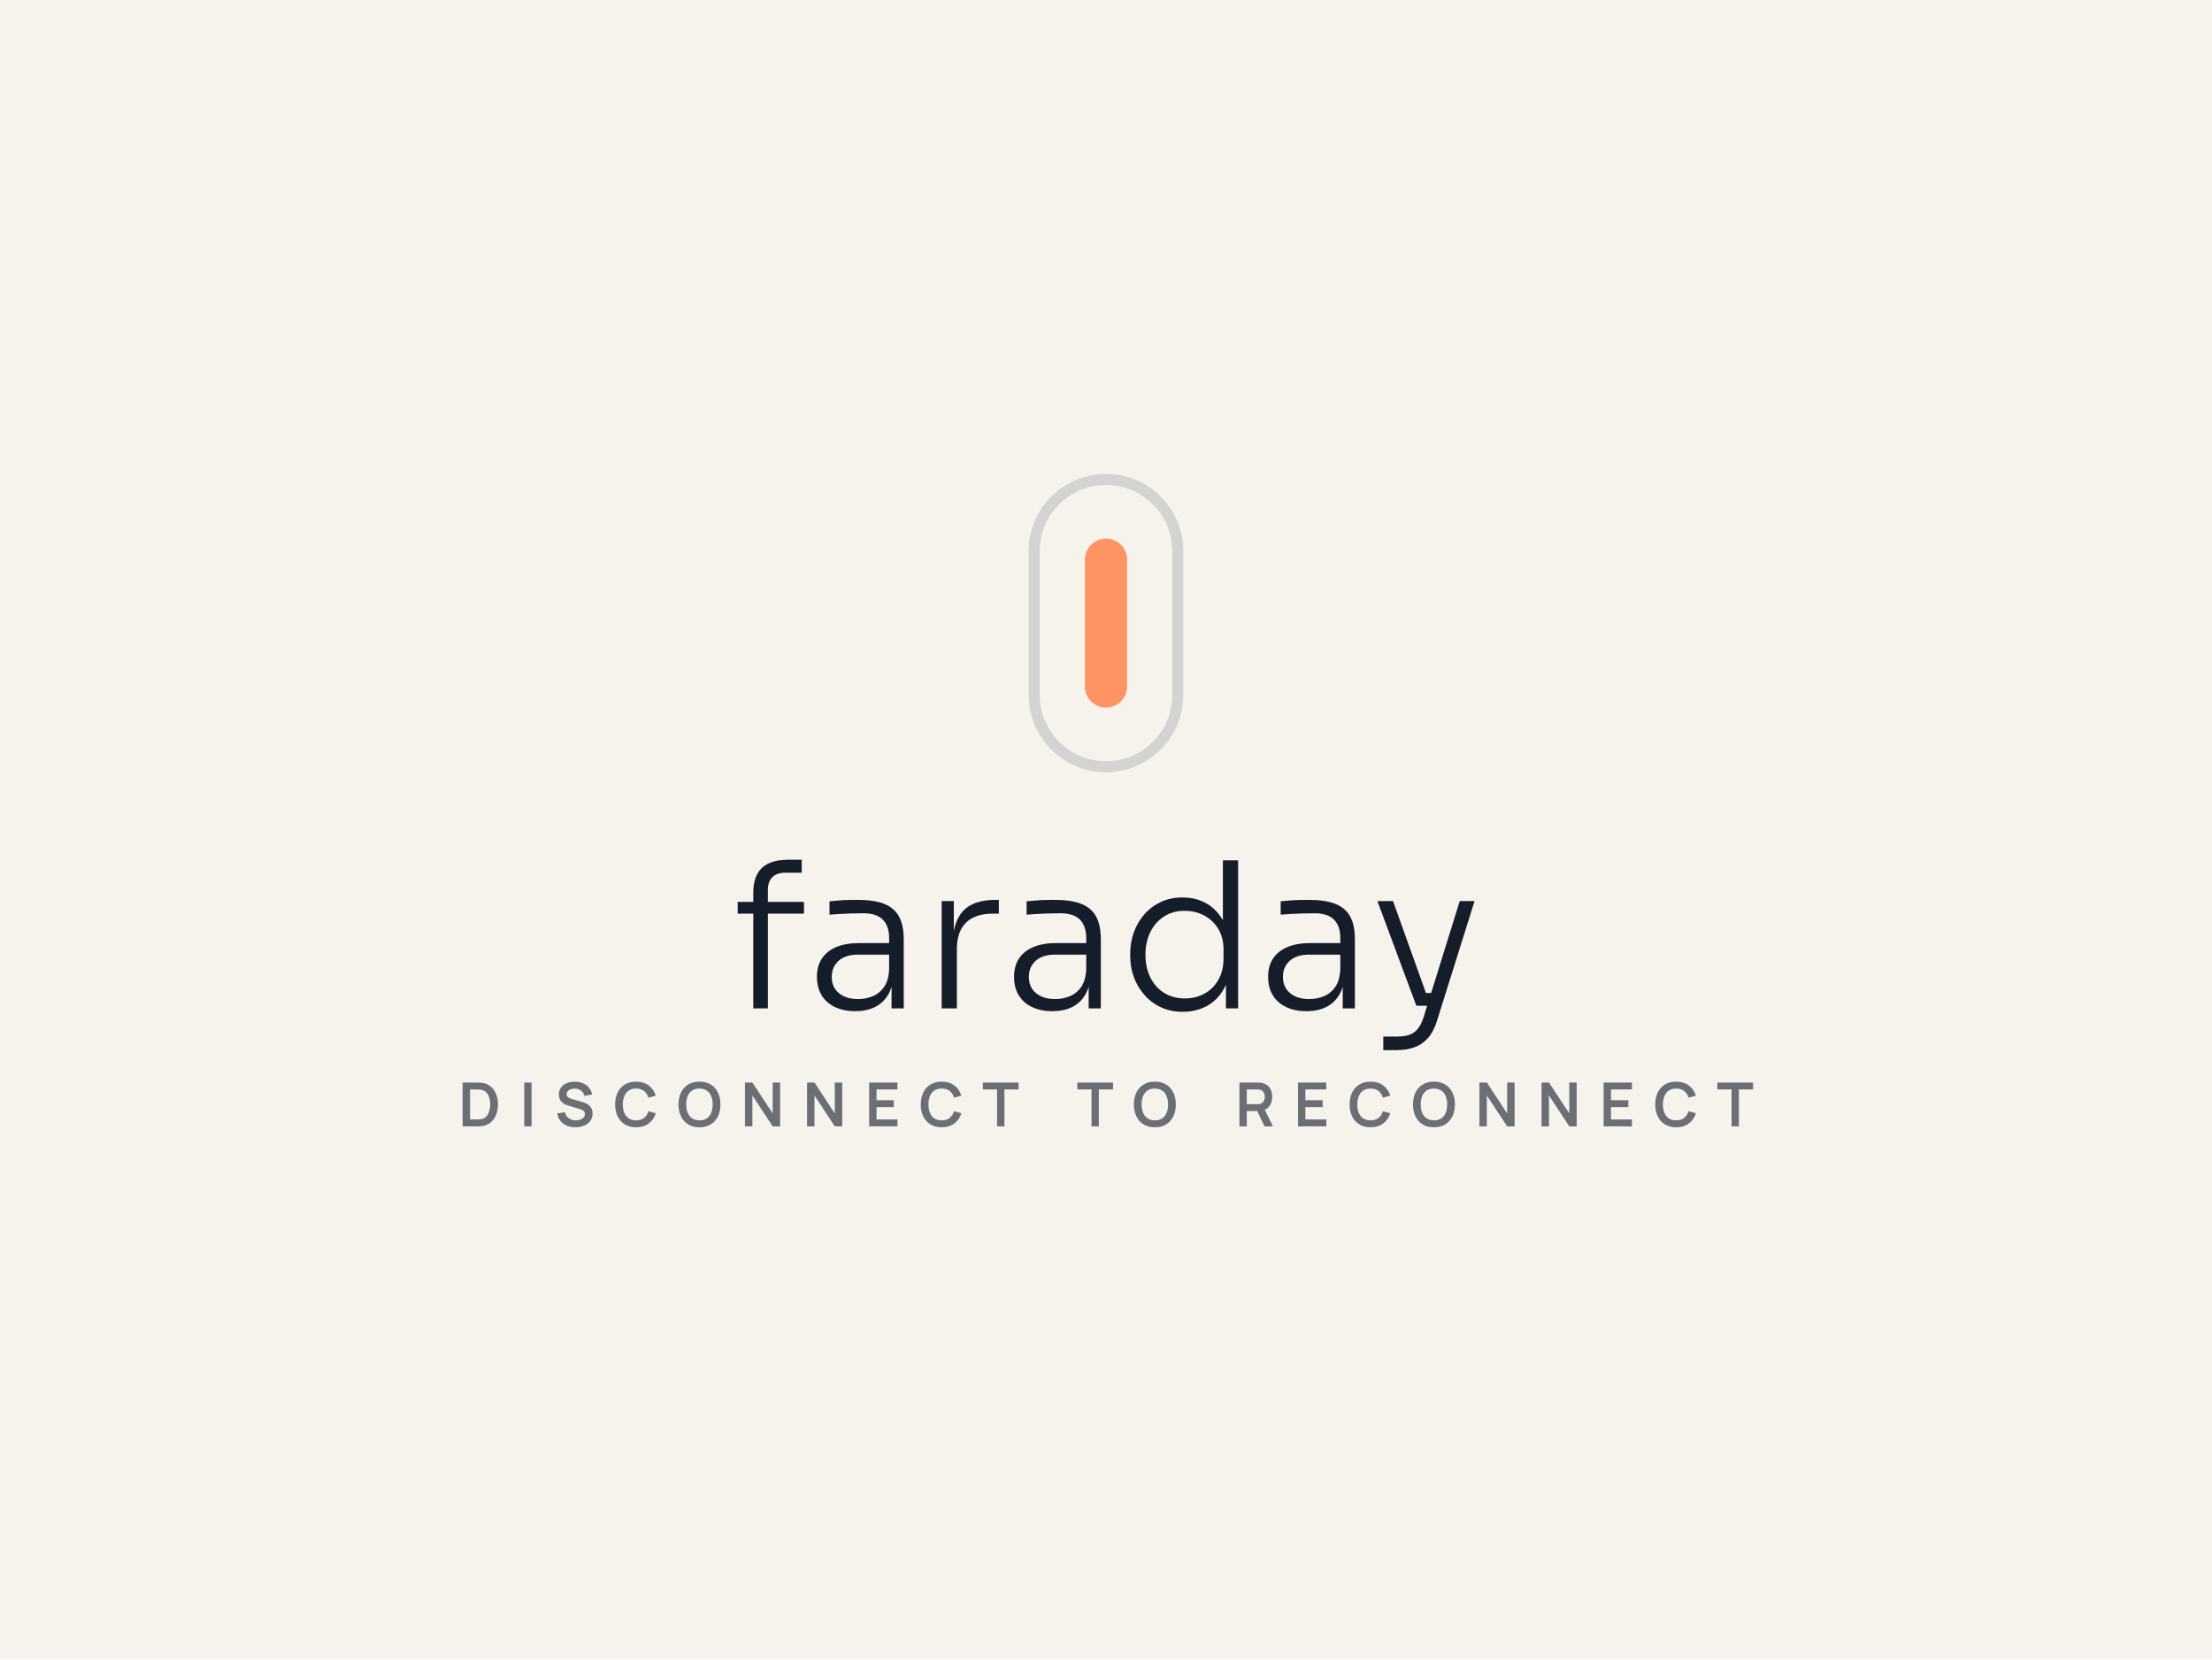
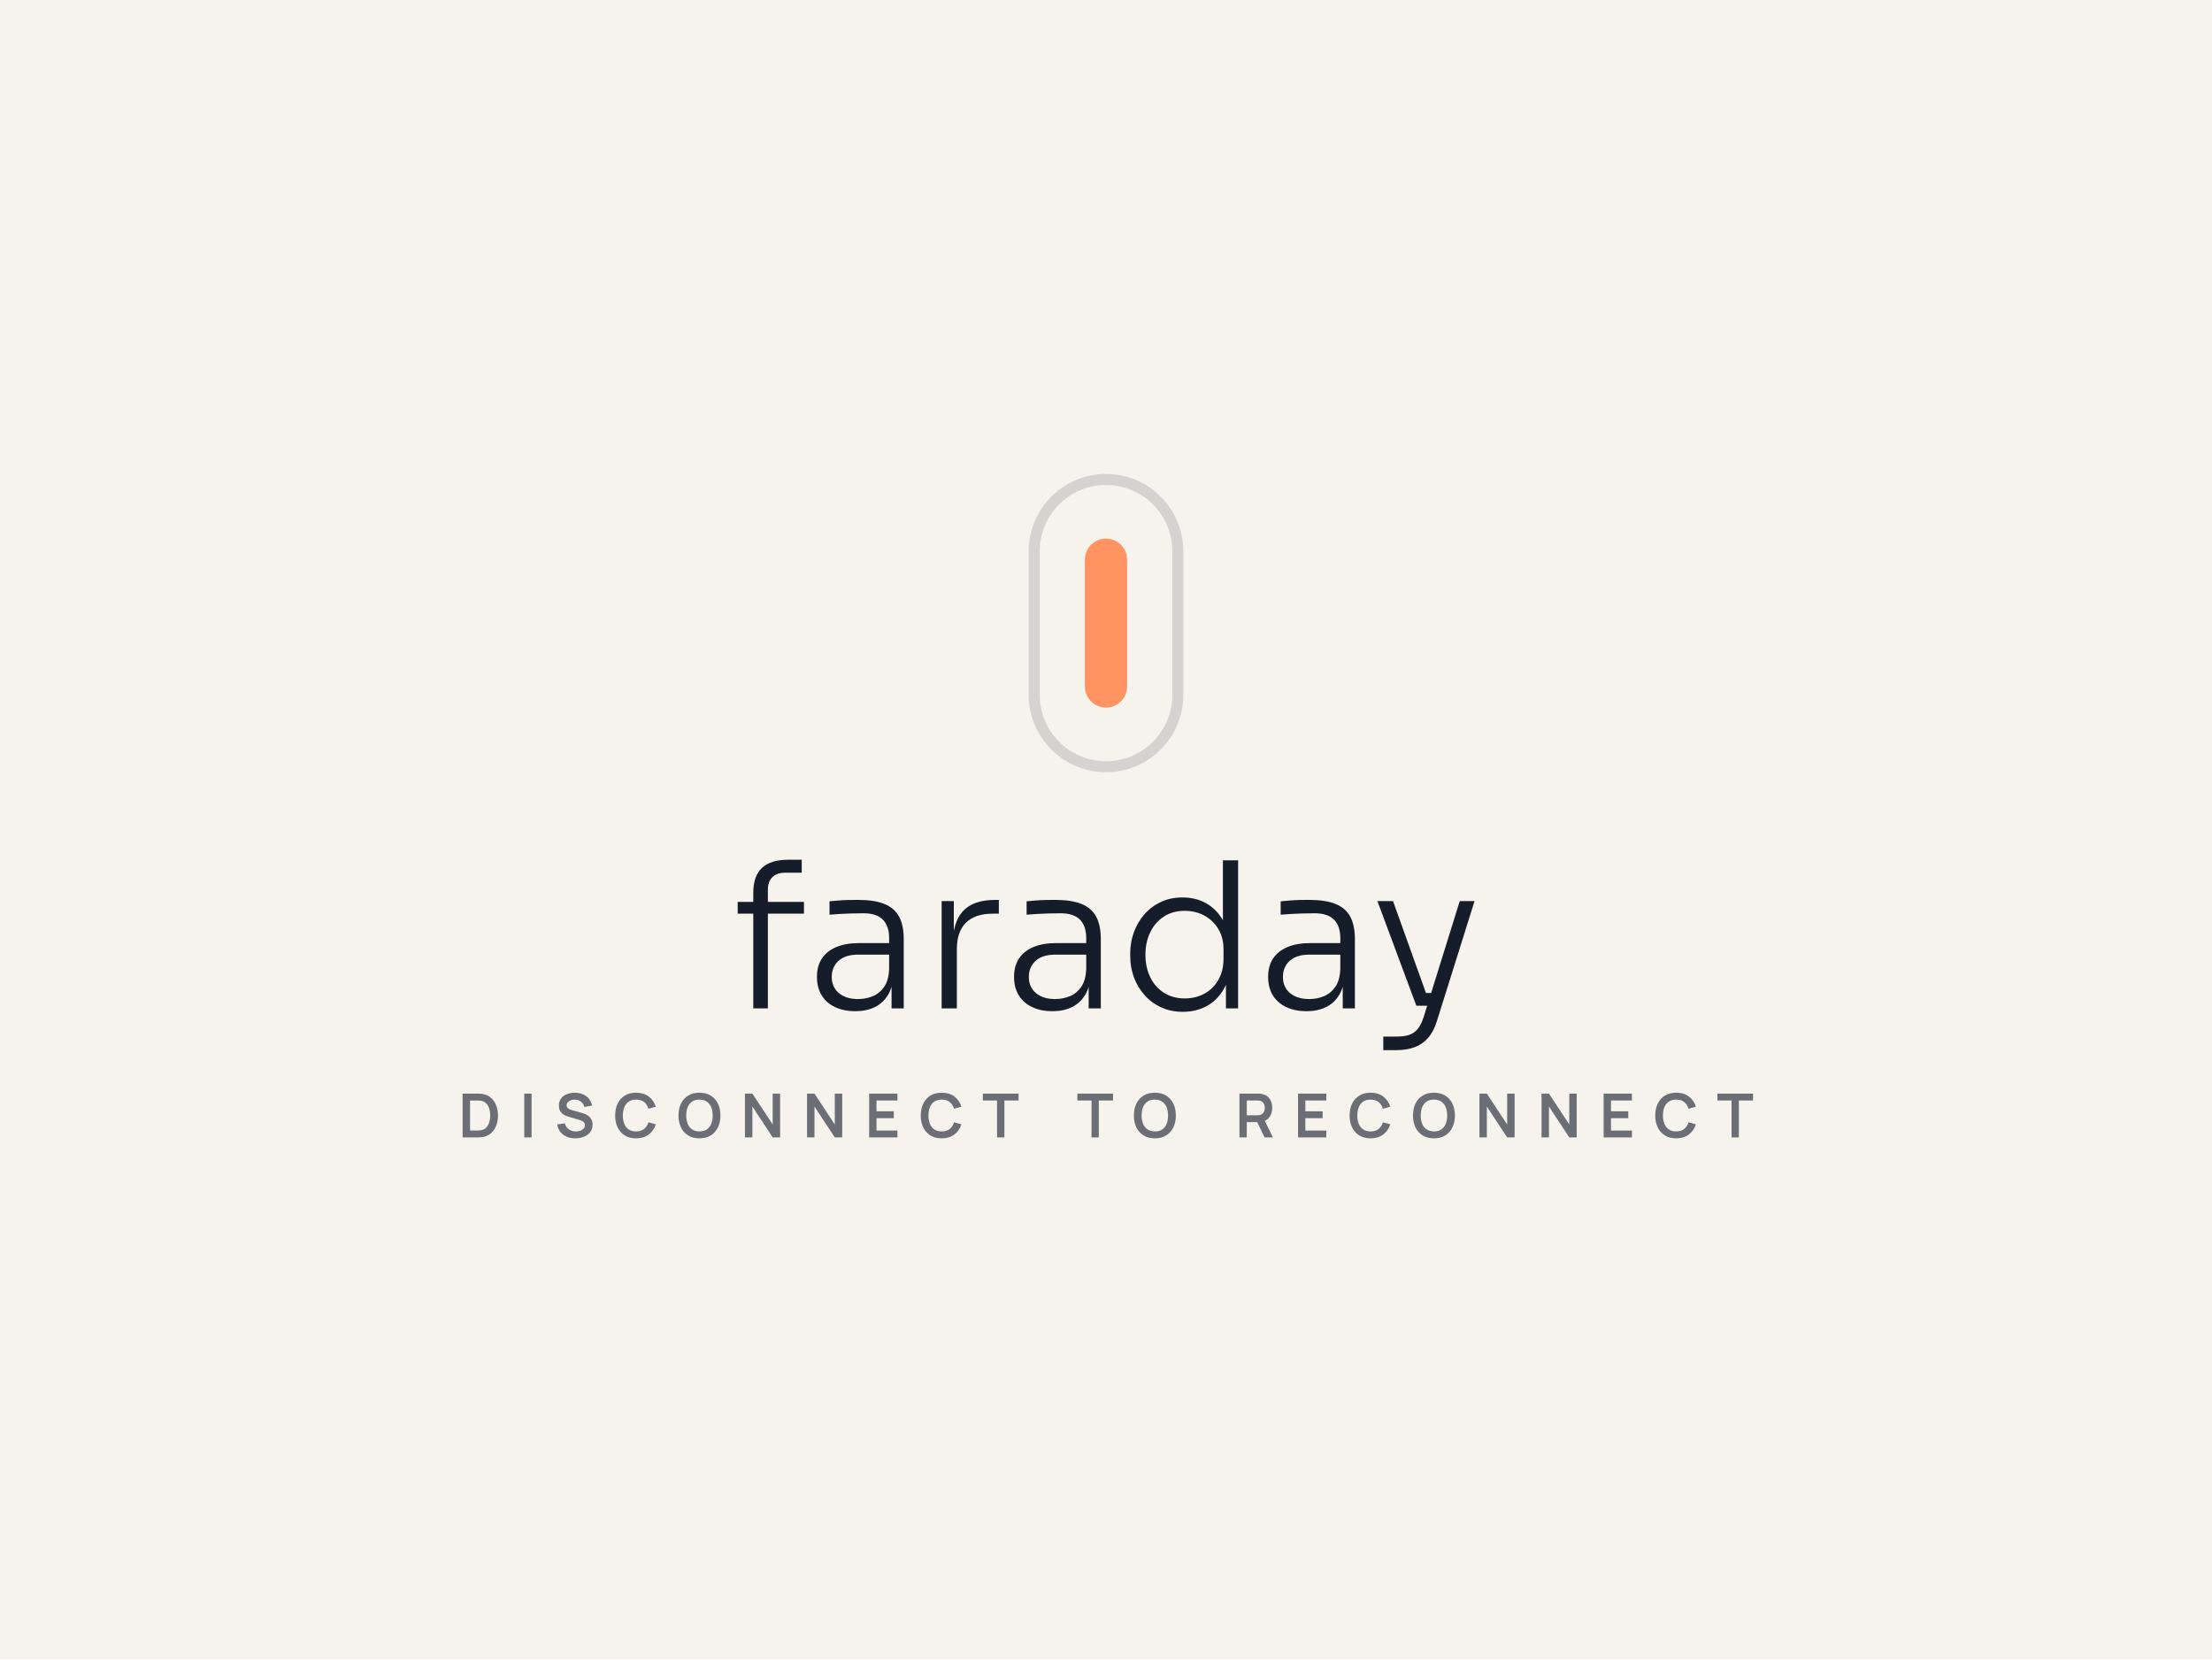
<svg xmlns="http://www.w3.org/2000/svg" width="1200" height="900" viewBox="0 0 1200 900" fill="none">
  <rect width="1200" height="900" fill="#F6F3EC" />
  <g transform="translate(490 228) scale(2.291667)">
    <rect width="96" height="96" rx="26" fill="#F6F3EC" />
    <rect x="31" y="14" width="34" height="68" rx="17" stroke="rgba(21,29,42,.15)" stroke-width="2.6" />
    <rect x="43" y="28" width="10" height="40" rx="5" fill="#FF9361" />
  </g>
  <path d="M416.57 547L408.65 547L408.65 484.30Q408.65 475.17 413.38 470.77Q418.12 466.37 427.57 466.37L427.57 466.37L434.94 466.37L434.94 473.41L426.03 473.41Q421.41 473.41 419.00 475.83Q416.57 478.25 416.57 482.65L416.57 482.65L416.57 547ZM436.15 495.63L400.19 495.63L400.19 489.25L436.15 489.25L436.15 495.63Z" fill="#151D2A" opacity="1" />
  <path d="M490.27 547L483.67 547L483.67 529.51L482.35 529.51L482.35 508.83Q482.35 502.34 478.94 498.88Q475.53 495.41 468.38 495.41L468.38 495.41Q465.08 495.41 461.73 495.52Q458.38 495.63 455.35 495.80Q452.32 495.96 450.01 496.18L450.01 496.18L450.01 488.92Q452.44 488.70 454.96 488.48Q457.50 488.26 460.19 488.20Q462.88 488.15 465.41 488.15L465.41 488.15Q474.32 488.15 479.77 490.35Q485.21 492.55 487.75 497.23Q490.27 501.90 490.27 509.60L490.27 509.60L490.27 547ZM463.98 548.54L463.98 548.54Q457.82 548.54 453.09 546.34Q448.36 544.14 445.78 539.96Q443.19 535.78 443.19 529.84L443.19 529.84Q443.19 524.01 445.89 519.94Q448.58 515.87 453.70 513.73Q458.81 511.58 466.07 511.58L466.07 511.58L483.13 511.58L483.13 517.85L465.52 517.85Q458.59 517.85 454.91 521.21Q451.22 524.56 451.22 529.95L451.22 529.95Q451.22 535.45 455.07 538.70Q458.92 541.94 465.52 541.94L465.52 541.94Q469.59 541.94 473.33 540.46Q477.07 538.97 479.60 535.39Q482.13 531.82 482.35 525.55L482.35 525.55L484.77 528.96Q484.33 535.45 481.69 539.79Q479.05 544.14 474.54 546.34Q470.03 548.54 463.98 548.54Z" fill="#151D2A" opacity="1" />
  <path d="M519.09 547L510.84 547L510.84 488.81L517.44 488.81L517.44 513.12L516.78 513.12Q516.78 500.36 522.39 494.25Q528.00 488.15 540.00 488.15L540.00 488.15L541.87 488.15L541.87 495.63L538.45 495.63Q529.00 495.63 524.04 500.52Q519.09 505.42 519.09 514.88L519.09 514.88L519.09 547Z" fill="#151D2A" opacity="1" />
  <path d="M597.19 547L590.60 547L590.60 529.51L589.27 529.51L589.27 508.83Q589.27 502.34 585.87 498.88Q582.46 495.41 575.30 495.41L575.30 495.41Q572.00 495.41 568.65 495.52Q565.29 495.63 562.27 495.80Q559.25 495.96 556.93 496.18L556.93 496.18L556.93 488.92Q559.36 488.70 561.88 488.48Q564.41 488.26 567.11 488.20Q569.80 488.15 572.34 488.15L572.34 488.15Q581.25 488.15 586.69 490.35Q592.13 492.55 594.66 497.23Q597.19 501.90 597.19 509.60L597.19 509.60L597.19 547ZM570.90 548.54L570.90 548.54Q564.75 548.54 560.01 546.34Q555.28 544.14 552.70 539.96Q550.12 535.78 550.12 529.84L550.12 529.84Q550.12 524.01 552.81 519.94Q555.50 515.87 560.62 513.73Q565.74 511.58 573.00 511.58L573.00 511.58L590.04 511.58L590.04 517.85L572.45 517.85Q565.51 517.85 561.83 521.21Q558.14 524.56 558.14 529.95L558.14 529.95Q558.14 535.45 562.00 538.70Q565.85 541.94 572.45 541.94L572.45 541.94Q576.51 541.94 580.25 540.46Q584.00 538.97 586.52 535.39Q589.05 531.82 589.27 525.55L589.27 525.55L591.69 528.96Q591.25 535.45 588.62 539.79Q585.98 544.14 581.47 546.34Q576.96 548.54 570.90 548.54Z" fill="#151D2A" opacity="1" />
  <path d="M641.63 548.87L641.63 548.87Q635.25 548.87 630.03 546.50Q624.81 544.14 621.01 539.90Q617.22 535.67 615.18 530.23Q613.14 524.78 613.14 518.62L613.14 518.62L613.14 517.08Q613.14 511.14 615.13 505.69Q617.11 500.25 620.79 496.01Q624.48 491.78 629.70 489.31Q634.93 486.83 641.42 486.83L641.42 486.83Q648.79 486.83 654.39 490.02Q660.00 493.21 663.42 499.20Q666.83 505.20 667.05 513.89L667.05 513.89L663.42 507.07L663.42 466.70L671.67 466.70L671.67 547L665.07 547L665.07 521.15L667.71 521.15Q667.49 530.28 663.91 536.50Q660.34 542.71 654.56 545.79Q648.79 548.87 641.63 548.87ZM642.74 541.61L642.74 541.61Q648.68 541.61 653.46 538.97Q658.25 536.33 661.00 531.43Q663.75 526.54 663.75 520.16L663.75 520.16L663.75 514.88Q663.75 508.72 661.00 504.05Q658.25 499.37 653.46 496.73Q648.68 494.09 642.63 494.09L642.63 494.09Q636.13 494.09 631.35 497.23Q626.57 500.36 623.98 505.75Q621.39 511.14 621.39 517.85L621.39 517.85Q621.39 524.78 624.04 530.17Q626.68 535.56 631.51 538.59Q636.36 541.61 642.74 541.61Z" fill="#151D2A" opacity="1" />
  <path d="M735.03 547L728.43 547L728.43 529.51L727.11 529.51L727.11 508.83Q727.11 502.34 723.70 498.88Q720.29 495.41 713.13 495.41L713.13 495.41Q709.84 495.41 706.48 495.52Q703.13 495.63 700.10 495.80Q697.08 495.96 694.76 496.18L694.76 496.18L694.76 488.92Q697.19 488.70 699.72 488.48Q702.25 488.26 704.94 488.20Q707.63 488.15 710.17 488.15L710.17 488.15Q719.08 488.15 724.52 490.35Q729.97 492.55 732.50 497.23Q735.03 501.90 735.03 509.60L735.03 509.60L735.03 547ZM708.74 548.54L708.74 548.54Q702.58 548.54 697.85 546.34Q693.12 544.14 690.53 539.96Q687.95 535.78 687.95 529.84L687.95 529.84Q687.95 524.01 690.64 519.94Q693.34 515.87 698.45 513.73Q703.57 511.58 710.83 511.58L710.83 511.58L727.88 511.58L727.88 517.85L710.28 517.85Q703.35 517.85 699.66 521.21Q695.98 524.56 695.98 529.95L695.98 529.95Q695.98 535.45 699.83 538.70Q703.68 541.94 710.28 541.94L710.28 541.94Q714.35 541.94 718.09 540.46Q721.83 538.97 724.36 535.39Q726.88 531.82 727.11 525.55L727.11 525.55L729.53 528.96Q729.09 535.45 726.45 539.79Q723.81 544.14 719.30 546.34Q714.79 548.54 708.74 548.54Z" fill="#151D2A" opacity="1" />
  <path d="M757.47 569.66L750.43 569.66L750.43 562.29L757.91 562.29Q761.76 562.29 764.51 561.36Q767.26 560.42 769.13 558.11Q771.00 555.80 772.32 551.73L772.32 551.73L791.90 488.81L799.93 488.81L779.47 554.04Q777.71 559.65 774.63 563.12Q771.55 566.58 767.26 568.12Q762.97 569.66 757.47 569.66L757.47 569.66ZM779.80 545.57L769.35 545.57L769.35 538.64L779.80 538.64L779.80 545.57ZM776.06 545.57L768.36 545.57L747.24 488.81L755.71 488.81L776.06 545.57Z" fill="#151D2A" opacity="1" />
-   <path d="M258.53 611L250.96 611L250.96 587.24L258.53 587.24Q258.83 587.24 259.71 587.26Q260.59 587.27 261.42 587.37L261.42 587.37Q264.24 587.74 266.19 589.38Q268.15 591.02 269.16 593.56Q270.16 596.10 270.16 599.12L270.16 599.12Q270.16 602.14 269.16 604.68Q268.15 607.22 266.19 608.86Q264.24 610.50 261.42 610.87L261.42 610.87Q260.61 610.97 259.72 610.98Q258.83 611 258.53 611L258.53 611ZM255.00 590.99L255.00 607.25L258.53 607.25Q259.02 607.25 259.79 607.22Q260.56 607.19 261.15 607.07L261.15 607.07Q262.84 606.76 263.89 605.57Q264.95 604.38 265.45 602.68Q265.95 600.98 265.95 599.12L265.95 599.12Q265.95 597.19 265.44 595.49Q264.93 593.79 263.87 592.64Q262.80 591.48 261.15 591.17L261.15 591.17Q260.56 591.03 259.79 591.01Q259.02 590.99 258.53 590.99L258.53 590.99L255.00 590.99Z" fill="#151D2A" opacity="0.62" />
-   <path d="M288.38 611L284.40 611L284.40 587.24L288.38 587.24L288.38 611Z" fill="#151D2A" opacity="0.62" />
-   <path d="M312.12 611.50L312.12 611.50Q309.52 611.50 307.43 610.59Q305.34 609.68 304.00 607.99Q302.65 606.30 302.29 603.97L302.29 603.97L306.41 603.34Q306.94 605.46 308.58 606.61Q310.23 607.77 312.37 607.77L312.37 607.77Q313.64 607.77 314.76 607.37Q315.89 606.97 316.59 606.22Q317.29 605.46 317.29 604.35L317.29 604.35Q317.29 603.86 317.12 603.43Q316.96 603.01 316.64 602.68Q316.31 602.35 315.81 602.08Q315.31 601.81 314.65 601.61L314.65 601.61L308.51 599.80Q307.72 599.57 306.80 599.18Q305.89 598.79 305.07 598.11Q304.25 597.42 303.73 596.36Q303.21 595.29 303.21 593.72L303.21 593.72Q303.21 591.43 304.38 589.87Q305.54 588.31 307.51 587.54Q309.48 586.76 311.89 586.78L311.89 586.78Q314.33 586.79 316.25 587.61Q318.16 588.43 319.45 589.98Q320.74 591.53 321.26 593.72L321.26 593.72L316.99 594.47Q316.73 593.21 315.98 592.33Q315.23 591.45 314.14 590.99Q313.06 590.52 311.84 590.49L311.84 590.49Q310.66 590.47 309.64 590.85Q308.63 591.22 308.01 591.91Q307.39 592.60 307.39 593.53L307.39 593.53Q307.39 594.40 307.92 594.95Q308.44 595.51 309.23 595.83Q310.01 596.15 310.82 596.36L310.82 596.36L315.08 597.55Q315.95 597.78 317.04 598.18Q318.13 598.58 319.14 599.28Q320.14 599.99 320.79 601.15Q321.45 602.30 321.45 604.09L321.45 604.09Q321.45 605.93 320.68 607.33Q319.91 608.72 318.61 609.65Q317.30 610.57 315.63 611.03Q313.96 611.50 312.12 611.50Z" fill="#151D2A" opacity="0.62" />
-   <path d="M345.08 611.50L345.08 611.50Q341.51 611.50 338.97 609.94Q336.43 608.38 335.07 605.59Q333.71 602.80 333.71 599.12L333.71 599.12Q333.71 595.44 335.07 592.65Q336.43 589.86 338.97 588.30Q341.51 586.75 345.08 586.75L345.08 586.75Q349.18 586.75 351.92 588.80Q354.66 590.85 355.77 594.34L355.77 594.34L351.76 595.44Q351.06 593.11 349.40 591.80Q347.73 590.49 345.08 590.49L345.08 590.49Q342.68 590.49 341.09 591.56Q339.50 592.64 338.70 594.57Q337.90 596.51 337.88 599.12L337.88 599.12Q337.88 601.73 338.68 603.67Q339.48 605.60 341.08 606.68Q342.68 607.75 345.08 607.75L345.08 607.75Q347.73 607.75 349.40 606.43Q351.06 605.11 351.76 602.80L351.76 602.80L355.77 603.90Q354.66 607.39 351.92 609.44Q349.18 611.50 345.08 611.50Z" fill="#151D2A" opacity="0.62" />
-   <path d="M379.45 611.50L379.45 611.50Q375.88 611.50 373.34 609.94Q370.80 608.38 369.44 605.59Q368.08 602.80 368.08 599.12L368.08 599.12Q368.08 595.44 369.44 592.65Q370.80 589.86 373.34 588.30Q375.88 586.75 379.45 586.75L379.45 586.75Q383.01 586.75 385.56 588.30Q388.11 589.86 389.47 592.65Q390.83 595.44 390.83 599.12L390.83 599.12Q390.83 602.80 389.47 605.59Q388.11 608.38 385.56 609.94Q383.01 611.50 379.45 611.50ZM379.45 607.75L379.45 607.75Q381.84 607.77 383.43 606.69Q385.02 605.62 385.82 603.67Q386.62 601.73 386.62 599.12L386.62 599.12Q386.62 596.51 385.82 594.59Q385.02 592.67 383.43 591.60Q381.84 590.52 379.45 590.49L379.45 590.49Q377.05 590.47 375.47 591.55Q373.89 592.62 373.08 594.57Q372.28 596.51 372.28 599.12L372.28 599.12Q372.28 601.73 373.08 603.65Q373.87 605.57 375.46 606.64Q377.05 607.72 379.45 607.75Z" fill="#151D2A" opacity="0.62" />
-   <path d="M408.16 611L404.13 611L404.13 587.24L408.16 587.24L419.18 603.99L419.18 587.24L423.20 587.24L423.20 611L419.18 611L408.16 594.25L408.16 611Z" fill="#151D2A" opacity="0.62" />
-   <path d="M441.85 611L437.82 611L437.82 587.24L441.85 587.24L452.87 603.99L452.87 587.24L456.90 587.24L456.90 611L452.87 611L441.85 594.25L441.85 611Z" fill="#151D2A" opacity="0.62" />
-   <path d="M486.86 611L471.52 611L471.52 587.24L486.86 587.24L486.86 590.97L475.50 590.97L475.50 596.83L484.88 596.83L484.88 600.56L475.50 600.56L475.50 607.27L486.86 607.27L486.86 611Z" fill="#151D2A" opacity="0.62" />
-   <path d="M510.87 611.50L510.87 611.50Q507.31 611.50 504.77 609.94Q502.23 608.38 500.87 605.59Q499.50 602.80 499.50 599.12L499.50 599.12Q499.50 595.44 500.87 592.65Q502.23 589.86 504.77 588.30Q507.31 586.75 510.87 586.75L510.87 586.75Q514.98 586.75 517.72 588.80Q520.46 590.85 521.56 594.34L521.56 594.34L517.55 595.44Q516.86 593.11 515.20 591.80Q513.53 590.49 510.87 590.49L510.87 590.49Q508.48 590.49 506.89 591.56Q505.30 592.64 504.50 594.57Q503.69 596.51 503.68 599.12L503.68 599.12Q503.68 601.73 504.48 603.67Q505.28 605.60 506.88 606.68Q508.48 607.75 510.87 607.75L510.87 607.75Q513.53 607.75 515.20 606.43Q516.86 605.11 517.55 602.80L517.55 602.80L521.56 603.90Q520.46 607.39 517.72 609.44Q514.98 611.50 510.87 611.50Z" fill="#151D2A" opacity="0.62" />
-   <path d="M544.88 611L540.90 611L540.90 590.97L533.21 590.97L533.21 587.24L552.57 587.24L552.57 590.97L544.88 590.97L544.88 611Z" fill="#151D2A" opacity="0.62" />
-   <path d="M596.11 611L592.14 611L592.14 590.97L584.45 590.97L584.45 587.24L603.80 587.24L603.80 590.97L596.11 590.97L596.11 611Z" fill="#151D2A" opacity="0.62" />
-   <path d="M626.49 611.50L626.49 611.50Q622.93 611.50 620.39 609.94Q617.85 608.38 616.48 605.59Q615.12 602.80 615.12 599.12L615.12 599.12Q615.12 595.44 616.48 592.65Q617.85 589.86 620.39 588.30Q622.93 586.75 626.49 586.75L626.49 586.75Q630.06 586.75 632.61 588.30Q635.15 589.86 636.52 592.65Q637.88 595.44 637.88 599.12L637.88 599.12Q637.88 602.80 636.52 605.59Q635.15 608.38 632.61 609.94Q630.06 611.50 626.49 611.50ZM626.49 607.75L626.49 607.75Q628.88 607.77 630.48 606.69Q632.07 605.62 632.87 603.67Q633.67 601.73 633.67 599.12L633.67 599.12Q633.67 596.51 632.87 594.59Q632.07 592.67 630.48 591.60Q628.88 590.52 626.49 590.49L626.49 590.49Q624.10 590.47 622.52 591.55Q620.93 592.62 620.13 594.57Q619.33 596.51 619.33 599.12L619.33 599.12Q619.33 601.73 620.12 603.65Q620.91 605.57 622.51 606.64Q624.10 607.72 626.49 607.75Z" fill="#151D2A" opacity="0.62" />
-   <path d="M676.37 611L672.40 611L672.40 587.24L682.21 587.24Q682.56 587.24 683.11 587.26Q683.65 587.29 684.11 587.37L684.11 587.37Q686.17 587.69 687.52 588.74Q688.86 589.80 689.52 591.41Q690.17 593.01 690.17 594.98L690.17 594.98Q690.17 597.88 688.70 599.97Q687.23 602.06 684.19 602.55L684.19 602.55L682.49 602.70L676.37 602.70L676.37 611ZM690.55 611L686.04 611L681.36 601.33L685.40 600.44L690.55 611ZM676.37 590.97L676.37 598.99L682.05 598.99Q682.38 598.99 682.79 598.96Q683.20 598.92 683.55 598.82L683.55 598.82Q684.54 598.58 685.11 597.95Q685.68 597.32 685.92 596.53Q686.16 595.74 686.16 594.98L686.16 594.98Q686.16 594.22 685.92 593.42Q685.68 592.62 685.11 591.99Q684.54 591.37 683.55 591.12L683.55 591.12Q683.20 591.02 682.79 590.99Q682.38 590.97 682.05 590.97L682.05 590.97L676.37 590.97Z" fill="#151D2A" opacity="0.62" />
-   <path d="M719.52 611L704.18 611L704.18 587.24L719.52 587.24L719.52 590.97L708.15 590.97L708.15 596.83L717.54 596.83L717.54 600.56L708.15 600.56L708.15 607.27L719.52 607.27L719.52 611Z" fill="#151D2A" opacity="0.62" />
-   <path d="M743.53 611.50L743.53 611.50Q739.97 611.50 737.43 609.94Q734.88 608.38 733.52 605.59Q732.16 602.80 732.16 599.12L732.16 599.12Q732.16 595.44 733.52 592.65Q734.88 589.86 737.43 588.30Q739.97 586.75 743.53 586.75L743.53 586.75Q747.64 586.75 750.38 588.80Q753.12 590.85 754.22 594.34L754.22 594.34L750.21 595.44Q749.52 593.11 747.85 591.80Q746.19 590.49 743.53 590.49L743.53 590.49Q741.14 590.49 739.55 591.56Q737.95 592.64 737.15 594.57Q736.35 596.51 736.34 599.12L736.34 599.12Q736.34 601.73 737.14 603.67Q737.94 605.60 739.54 606.68Q741.14 607.75 743.53 607.75L743.53 607.75Q746.19 607.75 747.85 606.43Q749.52 605.11 750.21 602.80L750.21 602.80L754.22 603.90Q753.12 607.39 750.38 609.44Q747.64 611.50 743.53 611.50Z" fill="#151D2A" opacity="0.62" />
-   <path d="M777.90 611.50L777.90 611.50Q774.34 611.50 771.80 609.94Q769.25 608.38 767.89 605.59Q766.53 602.80 766.53 599.12L766.53 599.12Q766.53 595.44 767.89 592.65Q769.25 589.86 771.80 588.30Q774.34 586.75 777.90 586.75L777.90 586.75Q781.46 586.75 784.01 588.30Q786.56 589.86 787.92 592.65Q789.29 595.44 789.29 599.12L789.29 599.12Q789.29 602.80 787.92 605.59Q786.56 608.38 784.01 609.94Q781.46 611.50 777.90 611.50ZM777.90 607.75L777.90 607.75Q780.29 607.77 781.89 606.69Q783.48 605.62 784.28 603.67Q785.08 601.73 785.08 599.12L785.08 599.12Q785.08 596.51 784.28 594.59Q783.48 592.67 781.89 591.60Q780.29 590.52 777.90 590.49L777.90 590.49Q775.51 590.47 773.92 591.55Q772.34 592.62 771.54 594.57Q770.74 596.51 770.74 599.12L770.74 599.12Q770.74 601.73 771.53 603.65Q772.32 605.57 773.92 606.64Q775.51 607.72 777.90 607.75Z" fill="#151D2A" opacity="0.62" />
-   <path d="M806.61 611L802.59 611L802.59 587.24L806.61 587.24L817.63 603.99L817.63 587.24L821.66 587.24L821.66 611L817.63 611L806.61 594.25L806.61 611Z" fill="#151D2A" opacity="0.62" />
-   <path d="M840.31 611L836.28 611L836.28 587.24L840.31 587.24L851.33 603.99L851.33 587.24L855.35 587.24L855.35 611L851.33 611L840.31 594.25L840.31 611Z" fill="#151D2A" opacity="0.62" />
-   <path d="M885.32 611L869.97 611L869.97 587.24L885.32 587.24L885.32 590.97L873.95 590.97L873.95 596.83L883.34 596.83L883.34 600.56L873.95 600.56L873.95 607.27L885.32 607.27L885.32 611Z" fill="#151D2A" opacity="0.62" />
-   <path d="M909.33 611.50L909.33 611.50Q905.76 611.50 903.22 609.94Q900.68 608.38 899.32 605.59Q897.96 602.80 897.96 599.12L897.96 599.12Q897.96 595.44 899.32 592.65Q900.68 589.86 903.22 588.30Q905.76 586.75 909.33 586.75L909.33 586.75Q913.44 586.75 916.17 588.80Q918.91 590.85 920.02 594.34L920.02 594.34L916.01 595.44Q915.32 593.11 913.65 591.80Q911.98 590.49 909.33 590.49L909.33 590.49Q906.93 590.49 905.34 591.56Q903.75 592.64 902.95 594.57Q902.15 596.51 902.13 599.12L902.13 599.12Q902.13 601.73 902.93 603.67Q903.73 605.60 905.33 606.68Q906.93 607.75 909.33 607.75L909.33 607.75Q911.98 607.75 913.65 606.43Q915.32 605.11 916.01 602.80L916.01 602.80L920.02 603.90Q918.91 607.39 916.17 609.44Q913.44 611.50 909.33 611.50Z" fill="#151D2A" opacity="0.62" />
-   <path d="M943.33 611L939.36 611L939.36 590.97L931.67 590.97L931.67 587.24L951.02 587.24L951.02 590.97L943.33 590.97L943.33 611Z" fill="#151D2A" opacity="0.62" />
+   <path d="M258.53 617L250.96 617L250.96 593.24L258.53 593.24Q258.83 593.24 259.71 593.26Q260.59 593.27 261.42 593.37L261.42 593.37Q264.24 593.74 266.19 595.38Q268.15 597.02 269.16 599.56Q270.16 602.10 270.16 605.12L270.16 605.12Q270.16 608.14 269.16 610.68Q268.15 613.22 266.19 614.86Q264.24 616.50 261.42 616.87L261.42 616.87Q260.61 616.97 259.72 616.98Q258.83 617 258.53 617L258.53 617ZM255.00 596.99L255.00 613.25L258.53 613.25Q259.02 613.25 259.79 613.22Q260.56 613.19 261.15 613.07L261.15 613.07Q262.84 612.76 263.89 611.57Q264.95 610.38 265.45 608.68Q265.95 606.98 265.95 605.12L265.95 605.12Q265.95 603.19 265.44 601.49Q264.93 599.79 263.87 598.64Q262.80 597.48 261.15 597.17L261.15 597.17Q260.56 597.03 259.79 597.01Q259.02 596.99 258.53 596.99L258.53 596.99L255.00 596.99Z" fill="#151D2A" opacity="0.62" />
+   <path d="M288.38 617L284.40 617L284.40 593.24L288.38 593.24L288.38 617Z" fill="#151D2A" opacity="0.62" />
+   <path d="M312.12 617.50L312.12 617.50Q309.52 617.50 307.43 616.59Q305.34 615.68 304.00 613.99Q302.65 612.30 302.29 609.97L302.29 609.97L306.41 609.34Q306.94 611.46 308.58 612.61Q310.23 613.77 312.37 613.77L312.37 613.77Q313.64 613.77 314.76 613.37Q315.89 612.97 316.59 612.22Q317.29 611.46 317.29 610.35L317.29 610.35Q317.29 609.86 317.12 609.43Q316.96 609.01 316.64 608.68Q316.31 608.35 315.81 608.08Q315.31 607.81 314.65 607.61L314.65 607.61L308.51 605.80Q307.72 605.57 306.80 605.18Q305.89 604.79 305.07 604.11Q304.25 603.42 303.73 602.36Q303.21 601.29 303.21 599.72L303.21 599.72Q303.21 597.43 304.38 595.87Q305.54 594.31 307.51 593.54Q309.48 592.76 311.89 592.78L311.89 592.78Q314.33 592.79 316.25 593.61Q318.16 594.43 319.45 595.98Q320.74 597.53 321.26 599.72L321.26 599.72L316.99 600.47Q316.73 599.21 315.98 598.33Q315.23 597.45 314.14 596.99Q313.06 596.52 311.84 596.49L311.84 596.49Q310.66 596.47 309.64 596.85Q308.63 597.22 308.01 597.91Q307.39 598.60 307.39 599.53L307.39 599.53Q307.39 600.40 307.92 600.95Q308.44 601.51 309.23 601.83Q310.01 602.15 310.82 602.36L310.82 602.36L315.08 603.55Q315.95 603.78 317.04 604.18Q318.13 604.58 319.14 605.28Q320.14 605.99 320.79 607.15Q321.45 608.30 321.45 610.09L321.45 610.09Q321.45 611.93 320.68 613.33Q319.91 614.72 318.61 615.65Q317.30 616.57 315.63 617.03Q313.96 617.50 312.12 617.50Z" fill="#151D2A" opacity="0.62" />
+   <path d="M345.08 617.50L345.08 617.50Q341.51 617.50 338.97 615.94Q336.43 614.38 335.07 611.59Q333.71 608.80 333.71 605.12L333.71 605.12Q333.71 601.44 335.07 598.65Q336.43 595.86 338.97 594.30Q341.51 592.75 345.08 592.75L345.08 592.75Q349.18 592.75 351.92 594.80Q354.66 596.85 355.77 600.34L355.77 600.34L351.76 601.44Q351.06 599.11 349.40 597.80Q347.73 596.49 345.08 596.49L345.08 596.49Q342.68 596.49 341.09 597.56Q339.50 598.64 338.70 600.57Q337.90 602.51 337.88 605.12L337.88 605.12Q337.88 607.73 338.68 609.67Q339.48 611.60 341.08 612.68Q342.68 613.75 345.08 613.75L345.08 613.75Q347.73 613.75 349.40 612.43Q351.06 611.11 351.76 608.80L351.76 608.80L355.77 609.90Q354.66 613.39 351.92 615.44Q349.18 617.50 345.08 617.50Z" fill="#151D2A" opacity="0.62" />
+   <path d="M379.45 617.50L379.45 617.50Q375.88 617.50 373.34 615.94Q370.80 614.38 369.44 611.59Q368.08 608.80 368.08 605.12L368.08 605.12Q368.08 601.44 369.44 598.65Q370.80 595.86 373.34 594.30Q375.88 592.75 379.45 592.75L379.45 592.75Q383.01 592.75 385.56 594.30Q388.11 595.86 389.47 598.65Q390.83 601.44 390.83 605.12L390.83 605.12Q390.83 608.80 389.47 611.59Q388.11 614.38 385.56 615.94Q383.01 617.50 379.45 617.50ZM379.45 613.75L379.45 613.75Q381.84 613.77 383.43 612.69Q385.02 611.62 385.82 609.67Q386.62 607.73 386.62 605.12L386.62 605.12Q386.62 602.51 385.82 600.59Q385.02 598.67 383.43 597.60Q381.84 596.52 379.45 596.49L379.45 596.49Q377.05 596.47 375.47 597.55Q373.89 598.62 373.08 600.57Q372.28 602.51 372.28 605.12L372.28 605.12Q372.28 607.73 373.08 609.65Q373.87 611.57 375.46 612.64Q377.05 613.72 379.45 613.75Z" fill="#151D2A" opacity="0.62" />
+   <path d="M408.16 617L404.13 617L404.13 593.24L408.16 593.24L419.18 609.99L419.18 593.24L423.20 593.24L423.20 617L419.18 617L408.16 600.25L408.16 617Z" fill="#151D2A" opacity="0.62" />
+   <path d="M441.85 617L437.82 617L437.82 593.24L441.85 593.24L452.87 609.99L452.87 593.24L456.90 593.24L456.90 617L452.87 617L441.85 600.25L441.85 617Z" fill="#151D2A" opacity="0.62" />
+   <path d="M486.86 617L471.52 617L471.52 593.24L486.86 593.24L486.86 596.97L475.50 596.97L475.50 602.83L484.88 602.83L484.88 606.56L475.50 606.56L475.50 613.27L486.86 613.27L486.86 617Z" fill="#151D2A" opacity="0.62" />
+   <path d="M510.87 617.50L510.87 617.50Q507.31 617.50 504.77 615.94Q502.23 614.38 500.87 611.59Q499.50 608.80 499.50 605.12L499.50 605.12Q499.50 601.44 500.87 598.65Q502.23 595.86 504.77 594.30Q507.31 592.75 510.87 592.75L510.87 592.75Q514.98 592.75 517.72 594.80Q520.46 596.85 521.56 600.34L521.56 600.34L517.55 601.44Q516.86 599.11 515.20 597.80Q513.53 596.49 510.87 596.49L510.87 596.49Q508.48 596.49 506.89 597.56Q505.30 598.64 504.50 600.57Q503.69 602.51 503.68 605.12L503.68 605.12Q503.68 607.73 504.48 609.67Q505.28 611.60 506.88 612.68Q508.48 613.75 510.87 613.75L510.87 613.75Q513.53 613.75 515.20 612.43Q516.86 611.11 517.55 608.80L517.55 608.80L521.56 609.90Q520.46 613.39 517.72 615.44Q514.98 617.50 510.87 617.50Z" fill="#151D2A" opacity="0.62" />
+   <path d="M544.88 617L540.90 617L540.90 596.97L533.21 596.97L533.21 593.24L552.57 593.24L552.57 596.97L544.88 596.97L544.88 617Z" fill="#151D2A" opacity="0.62" />
+   <path d="M596.11 617L592.14 617L592.14 596.97L584.45 596.97L584.45 593.24L603.80 593.24L603.80 596.97L596.11 596.97L596.11 617Z" fill="#151D2A" opacity="0.62" />
+   <path d="M626.49 617.50L626.49 617.50Q622.93 617.50 620.39 615.94Q617.85 614.38 616.48 611.59Q615.12 608.80 615.12 605.12L615.12 605.12Q615.12 601.44 616.48 598.65Q617.85 595.86 620.39 594.30Q622.93 592.75 626.49 592.75L626.49 592.75Q630.06 592.75 632.61 594.30Q635.15 595.86 636.52 598.65Q637.88 601.44 637.88 605.12L637.88 605.12Q637.88 608.80 636.52 611.59Q635.15 614.38 632.61 615.94Q630.06 617.50 626.49 617.50ZM626.49 613.75L626.49 613.75Q628.88 613.77 630.48 612.69Q632.07 611.62 632.87 609.67Q633.67 607.73 633.67 605.12L633.67 605.12Q633.67 602.51 632.87 600.59Q632.07 598.67 630.48 597.60Q628.88 596.52 626.49 596.49L626.49 596.49Q624.10 596.47 622.52 597.55Q620.93 598.62 620.13 600.57Q619.33 602.51 619.33 605.12L619.33 605.12Q619.33 607.73 620.12 609.65Q620.91 611.57 622.51 612.64Q624.10 613.72 626.49 613.75Z" fill="#151D2A" opacity="0.62" />
+   <path d="M676.37 617L672.40 617L672.40 593.24L682.21 593.24Q682.56 593.24 683.11 593.26Q683.65 593.29 684.11 593.37L684.11 593.37Q686.17 593.69 687.52 594.74Q688.86 595.80 689.52 597.41Q690.17 599.01 690.17 600.98L690.17 600.98Q690.17 603.88 688.70 605.97Q687.23 608.06 684.19 608.55L684.19 608.55L682.49 608.70L676.37 608.70L676.37 617ZM690.55 617L686.04 617L681.36 607.33L685.40 606.44L690.55 617ZM676.37 596.97L676.37 604.99L682.05 604.99Q682.38 604.99 682.79 604.96Q683.20 604.92 683.55 604.82L683.55 604.82Q684.54 604.58 685.11 603.95Q685.68 603.32 685.92 602.53Q686.16 601.74 686.16 600.98L686.16 600.98Q686.16 600.22 685.92 599.42Q685.68 598.62 685.11 597.99Q684.54 597.37 683.55 597.12L683.55 597.12Q683.20 597.02 682.79 596.99Q682.38 596.97 682.05 596.97L682.05 596.97L676.37 596.97Z" fill="#151D2A" opacity="0.62" />
+   <path d="M719.52 617L704.18 617L704.18 593.24L719.52 593.24L719.52 596.97L708.15 596.97L708.15 602.83L717.54 602.83L717.54 606.56L708.15 606.56L708.15 613.27L719.52 613.27L719.52 617Z" fill="#151D2A" opacity="0.62" />
+   <path d="M743.53 617.50L743.53 617.50Q739.97 617.50 737.43 615.94Q734.88 614.38 733.52 611.59Q732.16 608.80 732.16 605.12L732.16 605.12Q732.16 601.44 733.52 598.65Q734.88 595.86 737.43 594.30Q739.97 592.75 743.53 592.75L743.53 592.75Q747.64 592.75 750.38 594.80Q753.12 596.85 754.22 600.34L754.22 600.34L750.21 601.44Q749.52 599.11 747.85 597.80Q746.19 596.49 743.53 596.49L743.53 596.49Q741.14 596.49 739.55 597.56Q737.95 598.64 737.15 600.57Q736.35 602.51 736.34 605.12L736.34 605.12Q736.34 607.73 737.14 609.67Q737.94 611.60 739.54 612.68Q741.14 613.75 743.53 613.75L743.53 613.75Q746.19 613.75 747.85 612.43Q749.52 611.11 750.21 608.80L750.21 608.80L754.22 609.90Q753.12 613.39 750.38 615.44Q747.64 617.50 743.53 617.50Z" fill="#151D2A" opacity="0.62" />
+   <path d="M777.90 617.50L777.90 617.50Q774.34 617.50 771.80 615.94Q769.25 614.38 767.89 611.59Q766.53 608.80 766.53 605.12L766.53 605.12Q766.53 601.44 767.89 598.65Q769.25 595.86 771.80 594.30Q774.34 592.75 777.90 592.75L777.90 592.75Q781.46 592.75 784.01 594.30Q786.56 595.86 787.92 598.65Q789.29 601.44 789.29 605.12L789.29 605.12Q789.29 608.80 787.92 611.59Q786.56 614.38 784.01 615.94Q781.46 617.50 777.90 617.50ZM777.90 613.75L777.90 613.75Q780.29 613.77 781.89 612.69Q783.48 611.62 784.28 609.67Q785.08 607.73 785.08 605.12L785.08 605.12Q785.08 602.51 784.28 600.59Q783.48 598.67 781.89 597.60Q780.29 596.52 777.90 596.49L777.90 596.49Q775.51 596.47 773.92 597.55Q772.34 598.62 771.54 600.57Q770.74 602.51 770.74 605.12L770.74 605.12Q770.74 607.73 771.53 609.65Q772.32 611.57 773.92 612.64Q775.51 613.72 777.90 613.75Z" fill="#151D2A" opacity="0.62" />
+   <path d="M806.61 617L802.59 617L802.59 593.24L806.61 593.24L817.63 609.99L817.63 593.24L821.66 593.24L821.66 617L817.63 617L806.61 600.25L806.61 617Z" fill="#151D2A" opacity="0.62" />
+   <path d="M840.31 617L836.28 617L836.28 593.24L840.31 593.24L851.33 609.99L851.33 593.24L855.35 593.24L855.35 617L851.33 617L840.31 600.25L840.31 617Z" fill="#151D2A" opacity="0.62" />
+   <path d="M885.32 617L869.97 617L869.97 593.24L885.32 593.24L885.32 596.97L873.95 596.97L873.95 602.83L883.34 602.83L883.34 606.56L873.95 606.56L873.95 613.27L885.32 613.27L885.32 617Z" fill="#151D2A" opacity="0.62" />
+   <path d="M909.33 617.50L909.33 617.50Q905.76 617.50 903.22 615.94Q900.68 614.38 899.32 611.59Q897.96 608.80 897.96 605.12L897.96 605.12Q897.96 601.44 899.32 598.65Q900.68 595.86 903.22 594.30Q905.76 592.75 909.33 592.75L909.33 592.75Q913.44 592.75 916.17 594.80Q918.91 596.85 920.02 600.34L920.02 600.34L916.01 601.44Q915.32 599.11 913.65 597.80Q911.98 596.49 909.33 596.49L909.33 596.49Q906.93 596.49 905.34 597.56Q903.75 598.64 902.95 600.57Q902.15 602.51 902.13 605.12L902.13 605.12Q902.13 607.73 902.93 609.67Q903.73 611.60 905.33 612.68Q906.93 613.75 909.33 613.75L909.33 613.75Q911.98 613.75 913.65 612.43Q915.32 611.11 916.01 608.80L916.01 608.80L920.02 609.90Q918.91 613.39 916.17 615.44Q913.44 617.50 909.33 617.50Z" fill="#151D2A" opacity="0.62" />
+   <path d="M943.33 617L939.36 617L939.36 596.97L931.67 596.97L931.67 593.24L951.02 593.24L951.02 596.97L943.33 596.97L943.33 617Z" fill="#151D2A" opacity="0.62" />
</svg>
